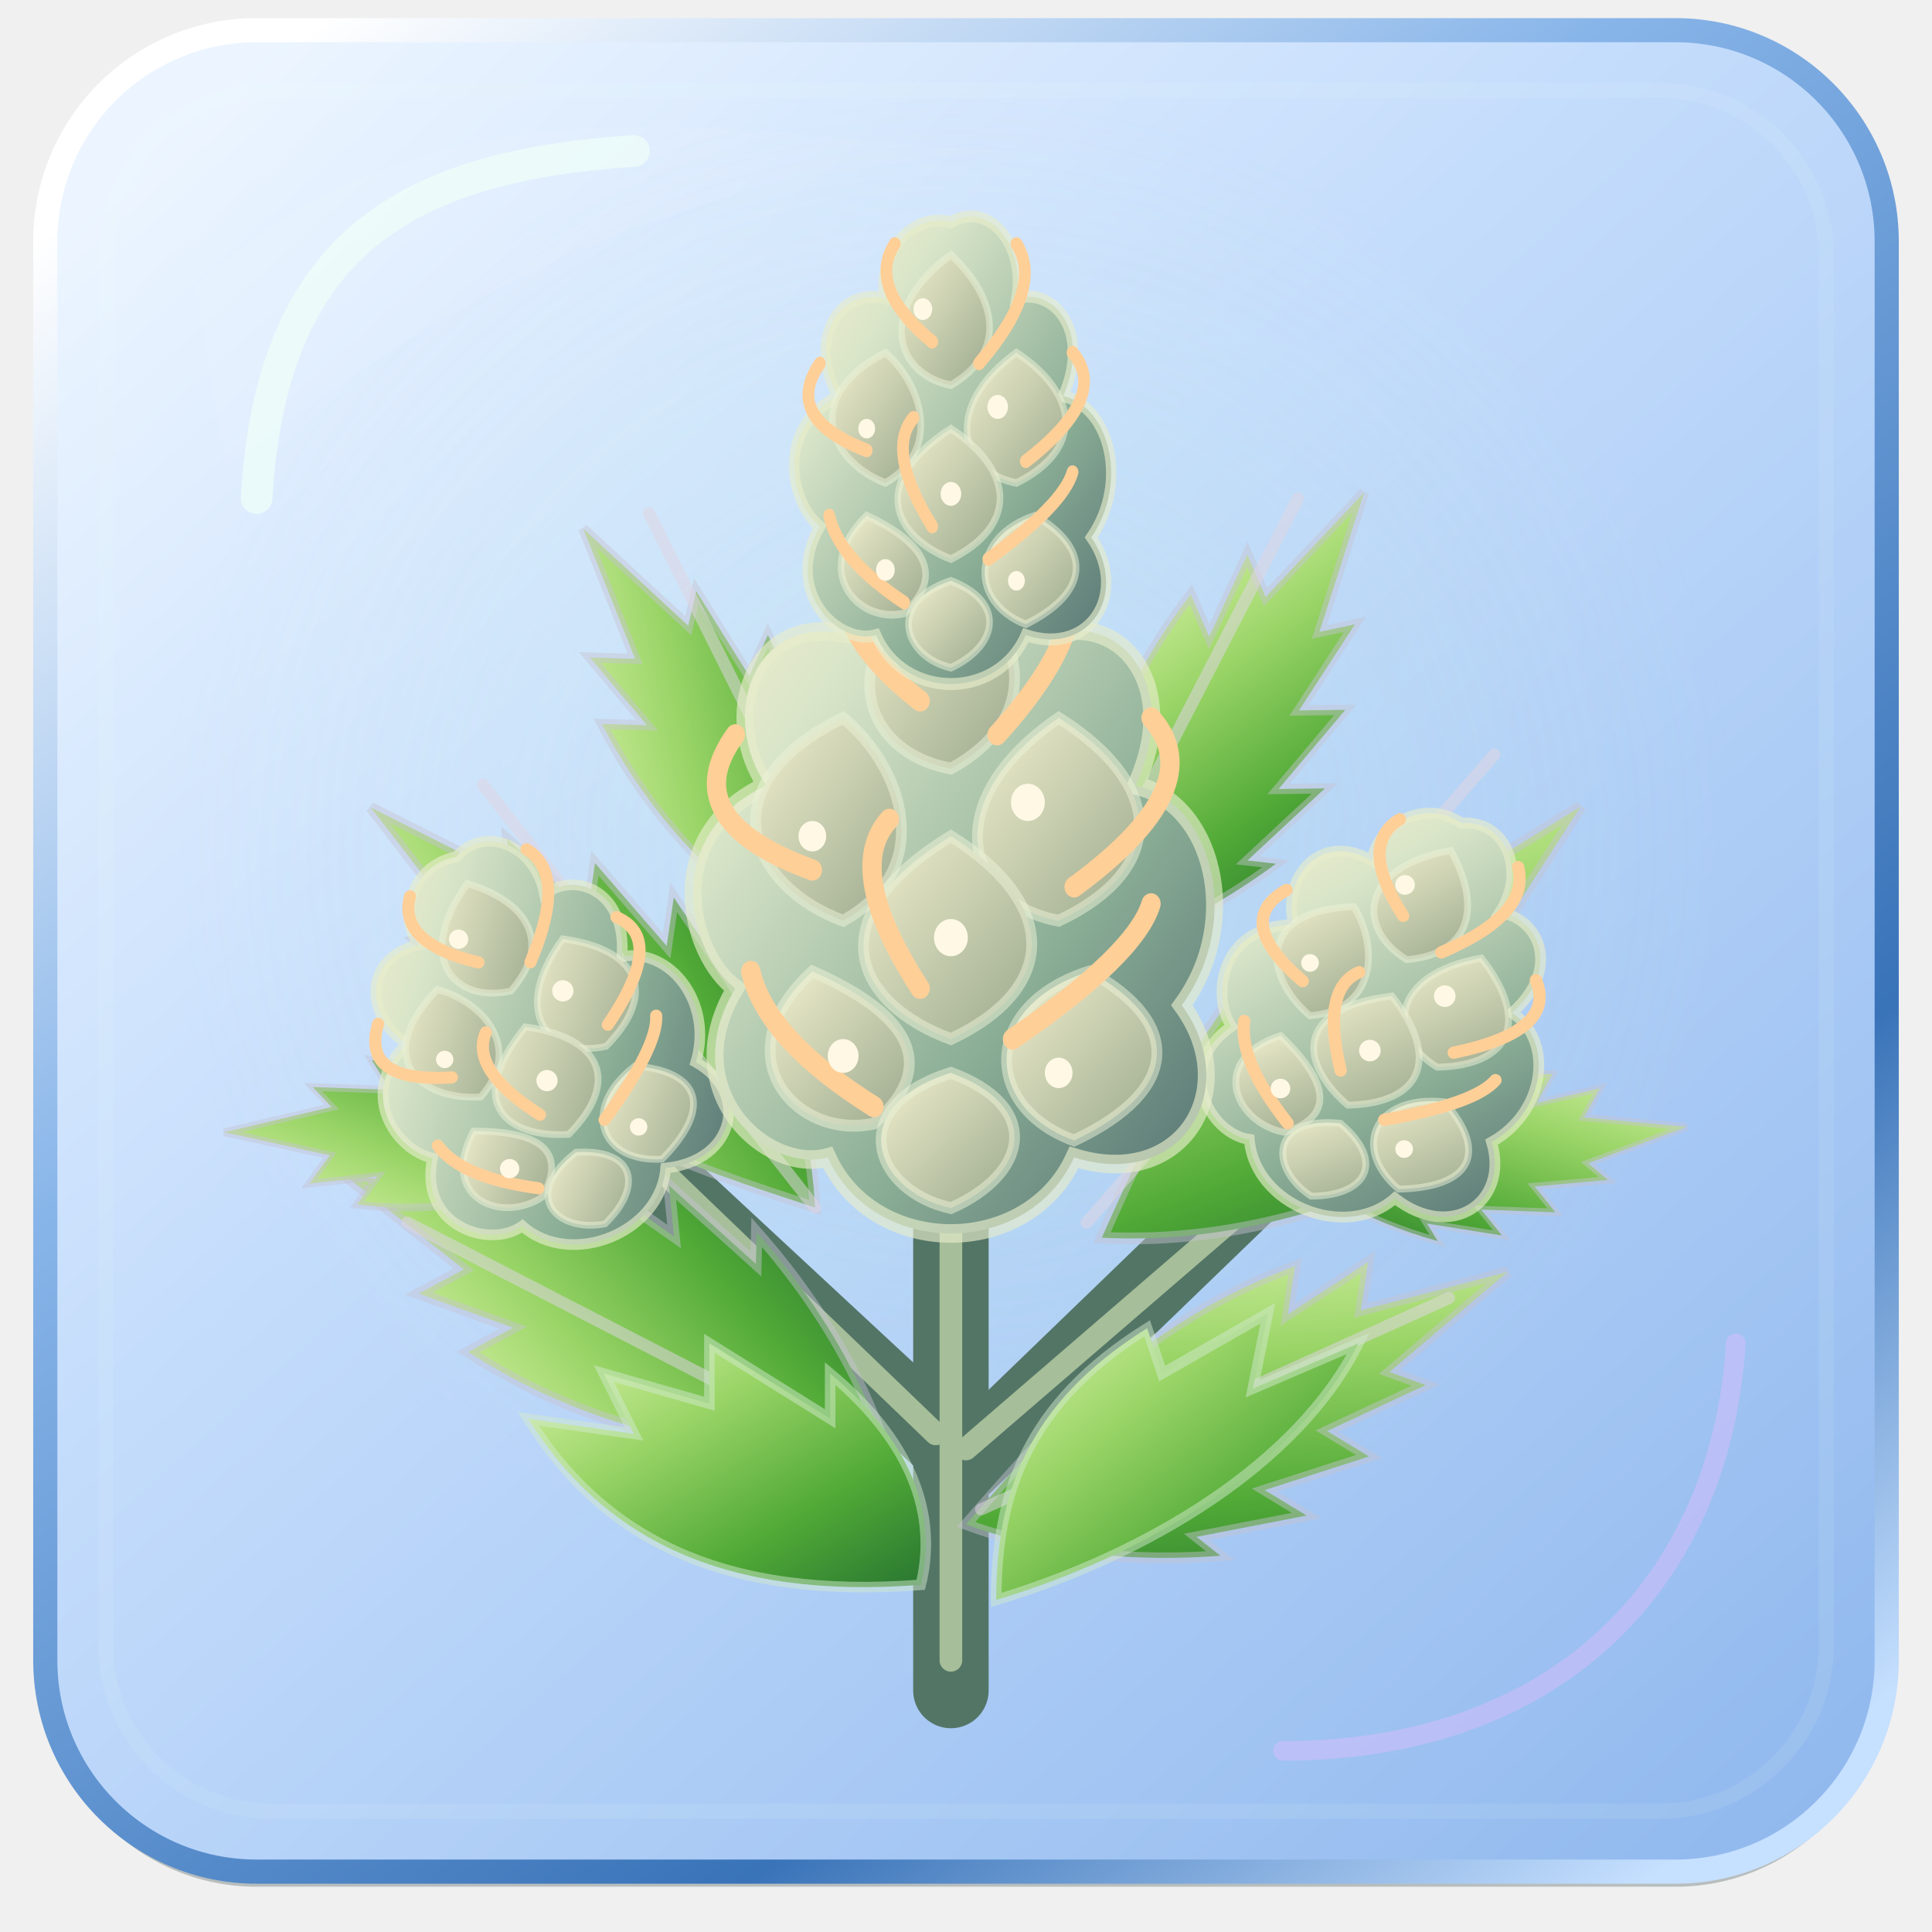
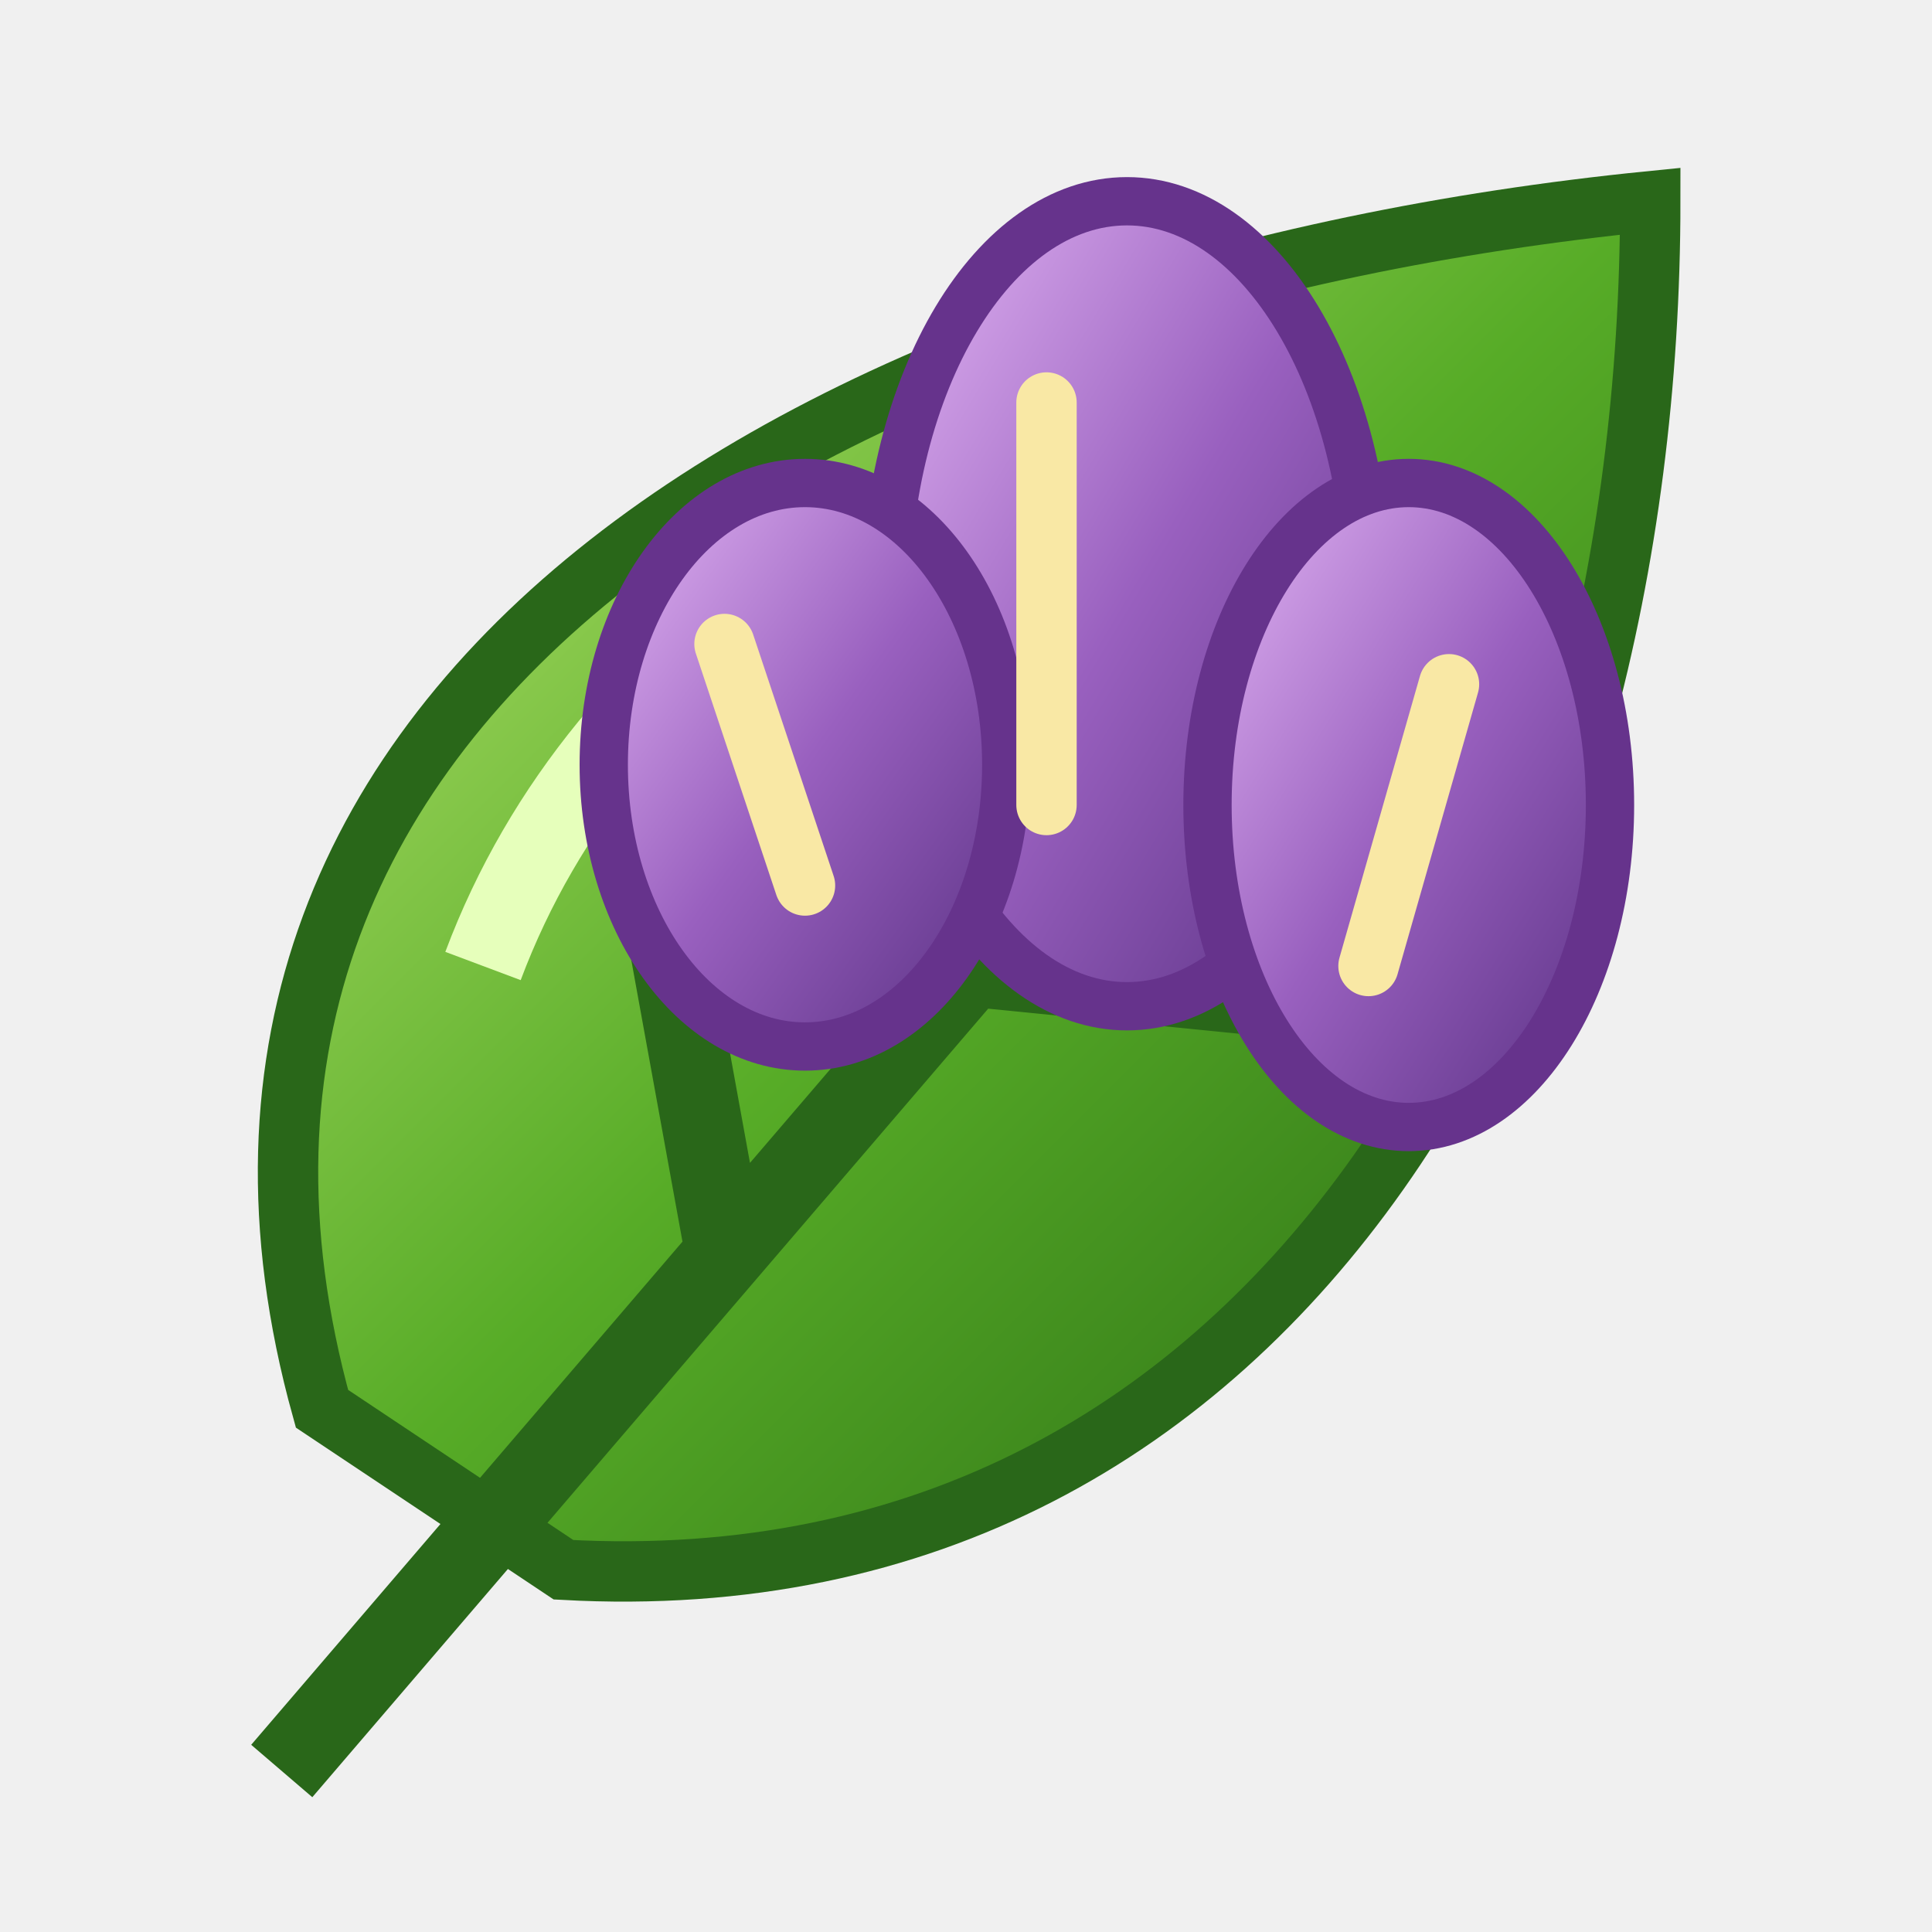
- <svg xmlns="http://www.w3.org/2000/svg" width="128" height="128" viewBox="0 0 128 128" fill="none">
+ <svg xmlns="http://www.w3.org/2000/svg" data-xp-icon="leaf" class=" xp-icon" viewBox="0 0 48 48" aria-hidden="true" focusable="false">
  <defs>
-     <linearGradient id="tile" x1="12" y1="8" x2="116" y2="124" gradientUnits="userSpaceOnUse">
-       <stop stop-color="#ecf5ff" stop-opacity="1" />
-       <stop offset=".38" stop-color="#c5ddfc" stop-opacity="1" />
-       <stop offset="1" stop-color="#91b9ee" stop-opacity="1" />
+     <linearGradient id="xp-flower-blue" x1="0" y1="0" x2="1" y2="1">
+       <stop stop-color="#b9eaff" />
+       <stop offset=".5" stop-color="#247ade" />
+       <stop offset="1" stop-color="#064698" />
    </linearGradient>
-     <linearGradient id="rim" x1="18" y1="4" x2="110" y2="124" gradientUnits="userSpaceOnUse">
-       <stop stop-color="#ffffff" stop-opacity="1" />
-       <stop offset=".34" stop-color="#88b5e9" stop-opacity="1" />
-       <stop offset=".76" stop-color="#3973b8" stop-opacity="1" />
-       <stop offset="1" stop-color="#c6e0ff" stop-opacity="1" />
+     <linearGradient id="xp-flower-green" x1="0" y1="0" x2="1" y2="1">
+       <stop stop-color="#bde773" />
+       <stop offset=".5" stop-color="#57ac27" />
+       <stop offset="1" stop-color="#256613" />
    </linearGradient>
-     <radialGradient id="halo">
-       <stop stop-color="#c4f3dd" stop-opacity=".2" />
-       <stop offset="1" stop-color="#c4f3dd" stop-opacity="0" />
-     </radialGradient>
-     <linearGradient id="leaf" x1="0" y1="0" x2="1" y2="1">
-       <stop stop-color="#def5ac" />
-       <stop offset=".35" stop-color="#9bd568" />
-       <stop offset=".7" stop-color="#50a936" />
-       <stop offset="1" stop-color="#287531" />
+     <linearGradient id="xp-flower-red" x1="0" y1="0" x2="1" y2="1">
+       <stop stop-color="#ffb784" />
+       <stop offset=".5" stop-color="#e34a27" />
+       <stop offset="1" stop-color="#972714" />
    </linearGradient>
-     <linearGradient id="bud" x1="0" y1="0" x2="1" y2="1">
-       <stop stop-color="#fcf1cc" />
-       <stop offset=".25" stop-color="#d9e5c9" />
-       <stop offset=".65" stop-color="#8bae96" />
-       <stop offset="1" stop-color="#516e70" />
+     <linearGradient id="xp-flower-gold" x1="0" y1="0" x2="1" y2="1">
+       <stop stop-color="#fff2a1" />
+       <stop offset=".5" stop-color="#ffbd2e" />
+       <stop offset="1" stop-color="#c4770d" />
    </linearGradient>
-     <linearGradient id="bract" x1="0" y1="0" x2="1" y2="1">
-       <stop stop-color="#f0efcd" />
-       <stop offset="1" stop-color="#9ba98e" />
+     <linearGradient id="xp-flower-silver" x1="0" y1="0" x2="1" y2="1">
+       <stop stop-color="#ffffff" />
+       <stop offset=".5" stop-color="#d1dfec" />
+       <stop offset="1" stop-color="#738da8" />
    </linearGradient>
-     <path id="blade" d="M0 0C-4-9-8-18-7-30L-4-28-5-35-2-33 0-44 3-33 5-35 5-27 8-29 7-21 10-23 8-15 10-16C7-8 3-3 0 0Z" />
-     <g id="bloom">
-       <path d="M0-24C-5-25-8-20-7-17-13-18-15-12-12-8-19-5-17 2-14 4-18 10-12 15-8 14-5 20 5 20 8 14 15 16 19 10 15 5 19 0 17-7 12-8 15-14 11-18 7-17 8-22 4-26 0-24Z" fill="url(#bud)" stroke="#e7edcb" stroke-opacity=".65" stroke-width="1.1" />
-       <g fill="url(#bract)" stroke="#ecf2d8" stroke-opacity=".52" stroke-width=".7">
-         <path d="M0-21C-8-16-6-10 0-9 6-12 5-17 0-21Z" />
-         <path d="M-7-12C-16-8-13-2-7 0-1-3-3-9-7-12Z" />
-         <path d="M7-12C-1-7 1-1 7 0 14-3 14-8 7-12Z" />
-         <path d="M0-5C-9 0-6 5 0 7 7 4 7-1 0-5Z" />
-         <path d="M-9 3C-15 8-10 13-5 12 0 8-4 5-9 3Z" />
-         <path d="M9 3C2 5 2 11 8 13 15 10 15 6 9 3Z" />
-         <path d="M0 9C-7 11-5 16 0 17 5 15 6 11 0 9Z" />
-       </g>
-       <g stroke="#ffcf98" stroke-width="1.25" stroke-linecap="round">
-         <path d="M-2-13Q-9-18-6-22M3-11Q10-18 7-22M-9-3Q-18-6-14-11M8-2Q17-8 13-12M-2 4Q-7-3-4-6M4 7Q12 2 13-1M-5 11Q-12 7-13 3" />
-       </g>
-       <g fill="#fff8e5">
-         <circle cx="-3" cy="-16" r="1" />
-         <circle cx="5" cy="-7" r="1.1" />
-         <circle cx="-9" cy="-5" r=".9" />
-         <circle cx="0" cy="1" r="1.1" />
-         <circle cx="-7" cy="8" r="1" />
-         <circle cx="7" cy="9" r=".9" />
-       </g>
-     </g>
+     <linearGradient id="xp-flower-purple" x1="0" y1="0" x2="1" y2="1">
+       <stop stop-color="#e3b6f4" />
+       <stop offset=".5" stop-color="#9960bf" />
+       <stop offset="1" stop-color="#593183" />
+     </linearGradient>
  </defs>
-   <rect x="3" y="4" width="122" height="121" rx="14" fill="#081e21" fill-opacity=".24" />
-   <rect x="3" y="2" width="122" height="122" rx="14" fill="url(#tile)" stroke="url(#rim)" stroke-width="1.6" />
-   <rect x="7" y="6" width="114" height="114" rx="11" stroke="#ebfff5" stroke-opacity=".09" />
-   <ellipse cx="63" cy="56" rx="52" ry="51" fill="url(#halo)" />
-   <g stroke-linecap="round">
-     <path d="M63 112V46M63 96 35 70M64 97 93 69" stroke="#537566" stroke-width="5" />
-     <path d="M63 110V49M62 95 36 70M64 96 93 71" stroke="#c1d7a9" stroke-opacity=".75" stroke-width="1.5" />
+   <path d="M8 35C3 17 21 7 41 5c0 18-9 35-27 34Z" fill="url(#xp-flower-green)" stroke="#296719" stroke-width="1.5" />
+   <path d="M7 44 31 16m-13 15-2-11m8 4 10 1" fill="none" stroke="#296719" stroke-width="2" />
+   <path d="M12 24c3-8 11-13 21-15" fill="none" stroke="#e6ffbb" stroke-width="2" />
+   <g fill="url(#xp-flower-purple)" stroke="#66338c" stroke-width="1.2">
+     <ellipse cx="28" cy="15" rx="6" ry="10" />
+     <ellipse cx="20" cy="19" rx="5" ry="7" />
+     <ellipse cx="35" cy="20" rx="5" ry="8" />
  </g>
-   <g fill="url(#leaf)" stroke="#c6c4d4" stroke-opacity=".45" stroke-width=".8">
-     <use href="#blade" transform="translate(59 97) rotate(-62) scale(.94)" />
-     <use href="#blade" transform="translate(64 101) rotate(65) scale(.9)" />
-     <use href="#blade" transform="translate(54 80) rotate(-48) scale(.9)" />
-     <use href="#blade" transform="translate(73 82) rotate(48) scale(.97)" />
-     <use href="#blade" transform="translate(58 66) rotate(-32) scale(.83)" />
-     <use href="#blade" transform="translate(70 64) rotate(33) scale(.85)" />
-     <use href="#blade" transform="translate(43 76) rotate(-88) scale(.64)" />
-     <use href="#blade" transform="translate(85 77) rotate(85) scale(.61)" />
-   </g>
-   <g stroke="#dfd6e2" stroke-opacity=".53" stroke-width=".8" stroke-linecap="round">
-     <path d="M58 97 27 81M65 100 96 86M54 80 32 52M72 81 99 50M59 66 43 34M70 64 86 33" />
-   </g>
-   <use href="#bloom" transform="translate(36 71) rotate(-22) scale(.64)" />
-   <use href="#bloom" transform="translate(91 69) rotate(22) scale(.65)" />
-   <use href="#bloom" transform="translate(63 61) scale(1.02 1.12)" />
-   <use href="#bloom" transform="translate(63 32) scale(.62 .72)" />
-   <g fill="url(#leaf)" stroke="#d2ebcf" stroke-opacity=".5" stroke-width=".7">
-     <path d="M61 105C48 106 40 102 35 94l7 1-2-4 7 2 0-4 8 5 0-3c6 5 7 10 6 14Z" />
-     <path d="M66 106c10-3 20-9 24-17l-7 3 1-5-7 4-1-3c-8 5-10 11-10 18Z" />
-   </g>
-   <path d="M17 33C18 16 27 11 42 10" stroke="#f0fff9" stroke-opacity=".7" stroke-width="2.1" stroke-linecap="round" />
-   <path d="M85 116c18 0 29-11 30-27" stroke="#dfbdff" stroke-opacity=".45" stroke-width="1.3" stroke-linecap="round" />
-   <path d="M13 19C29 4 49 9 66 10c-20 2-33 7-51 21Z" fill="#fff" fill-opacity=".055" />
+   <path d="M26 10v10m-8-4 2 6m16-5-2 7" stroke="#f9e8a5" stroke-width="1.5" stroke-linecap="round" />
</svg>
